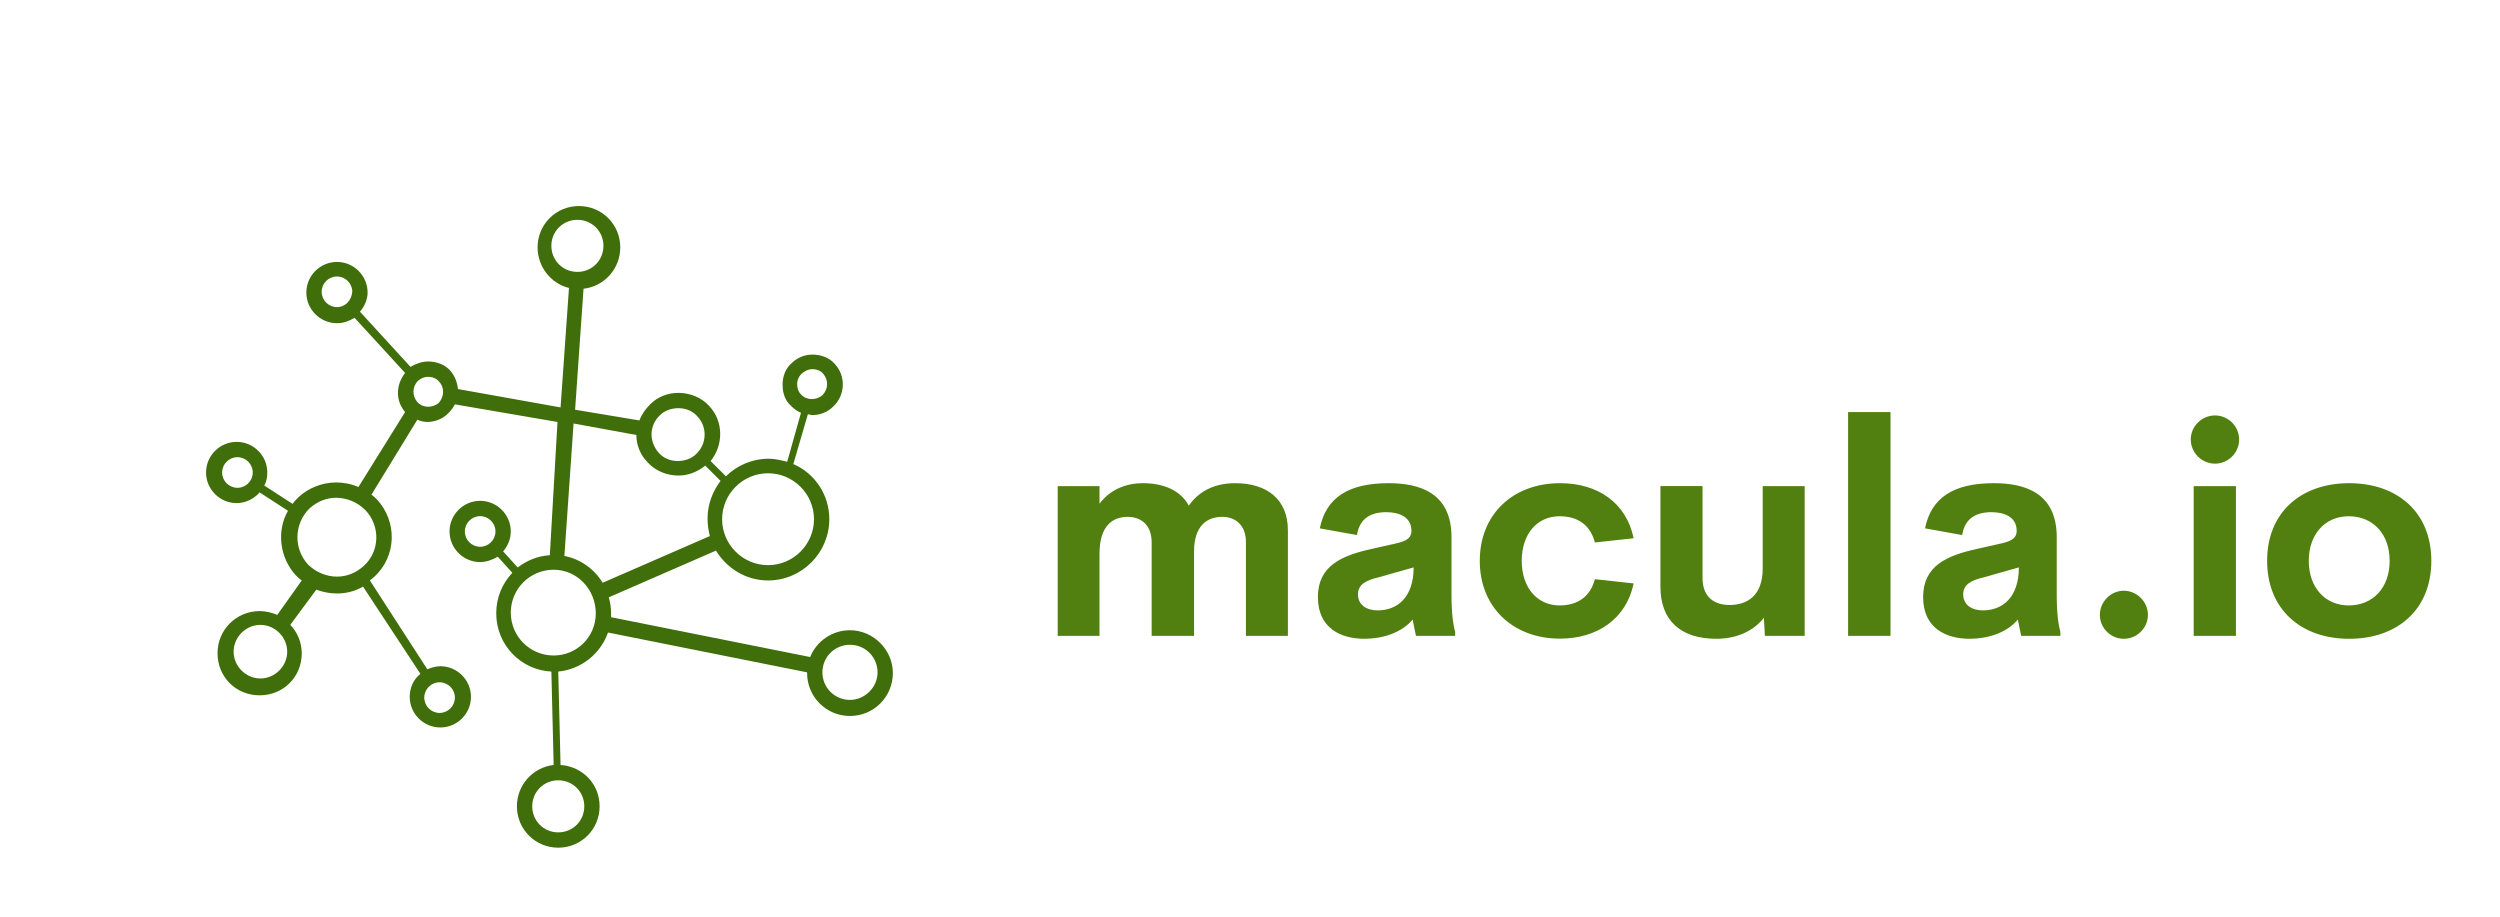
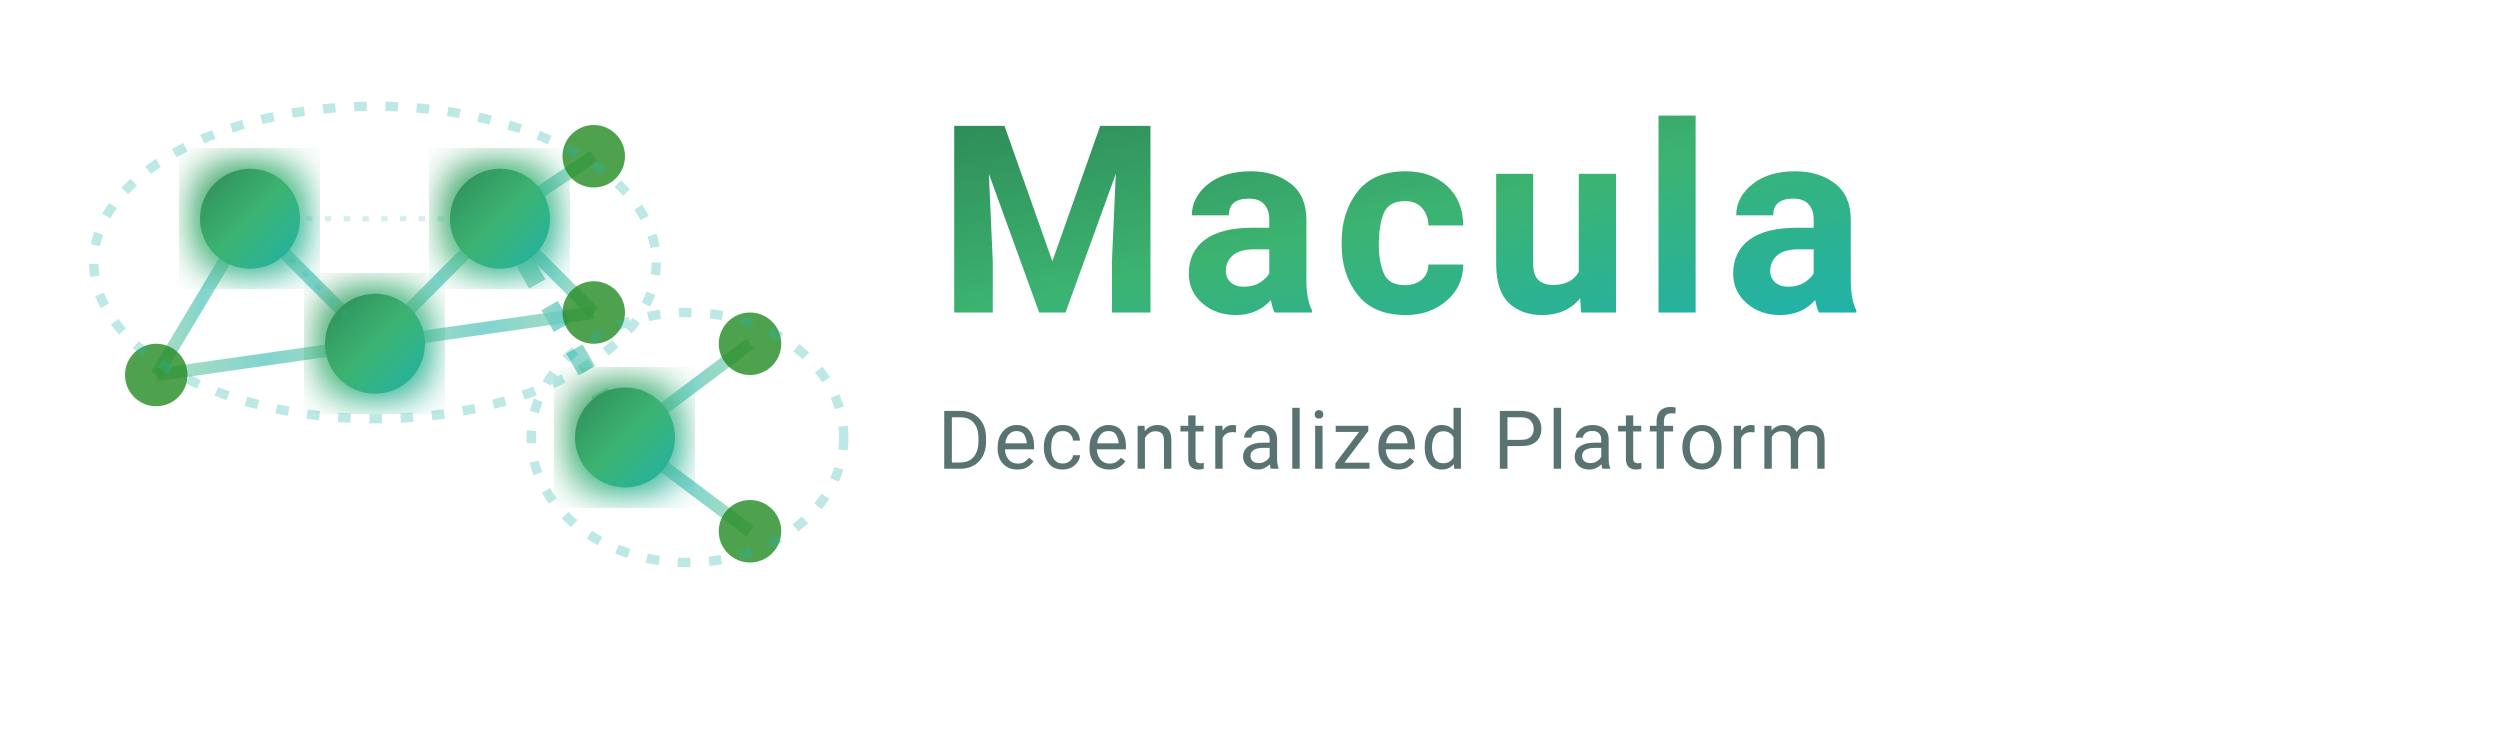
- <svg xmlns="http://www.w3.org/2000/svg" version="1.1" width="3174.419" height="1163.568" viewBox="0 0 3174.419 1163.568">
-   <g transform="scale(8.72093) translate(10, 10)">
-     <defs id="SvgjsDefs1500" />
-     <g id="SvgjsG1501" featureKey="symbolFeature-0" transform="matrix(1.114827,0,0,1.114827,14.31438,10.07804)" fill="#406e0a">
-       <path d="M89.2,64.3c-2.4,0-4.4,1.5-5.2,3.5l-26-5.2c0-0.2,0-0.3,0-0.5c0-0.7-0.1-1.4-0.3-2.1l14-6.1c1.4,2.3,3.9,3.9,6.8,3.9  c4.4,0,8-3.6,8-8c0-3.2-1.9-6-4.7-7.2l1.9-6.5c0.2,0,0.4,0.1,0.6,0.1c1,0,2-0.4,2.7-1.1c1.6-1.5,1.7-4,0.2-5.6  c-0.7-0.8-1.8-1.2-2.9-1.2c-1,0-2,0.4-2.7,1.1c-0.8,0.7-1.2,1.7-1.2,2.8c0,1.1,0.3,2.1,1.1,2.8c0.4,0.4,0.8,0.7,1.3,0.9l-1.8,6.4  c-0.8-0.2-1.6-0.4-2.4-0.4c-2.2,0-4.2,0.9-5.6,2.3l-2-2c1.7-2.1,1.7-5.2-0.2-7.2c-1-1.1-2.5-1.7-4-1.7c-1.4,0-2.7,0.5-3.7,1.5  c-0.6,0.6-1.1,1.3-1.4,2.1l-8.4-1.4l1.1-15.8c2.7-0.3,4.8-2.6,4.8-5.4c0-3-2.4-5.4-5.4-5.4s-5.4,2.4-5.4,5.4c0,2.5,1.7,4.7,4.1,5.3  l-1.1,15.6L38,32.8c-0.1-0.9-0.4-1.7-1-2.4c-0.7-0.8-1.8-1.2-2.9-1.2c-0.8,0-1.6,0.3-2.3,0.7l-6.6-7.2c0.6-0.7,1-1.6,1-2.5  c0-2.2-1.8-4-4-4s-4,1.8-4,4s1.8,4,4,4c0.9,0,1.6-0.3,2.3-0.7l6.6,7.2c-1.2,1.5-1.3,3.6,0,5.1L25,45.6c-0.9-0.4-1.9-0.6-2.9-0.6  c-1.8,0-3.6,0.7-4.9,1.9c-0.3,0.3-0.6,0.6-0.8,0.9l-3.7-2.4c0.3-0.5,0.4-1.1,0.4-1.7c0-2.2-1.8-4-4-4s-4,1.8-4,4s1.8,4,4,4  c1.2,0,2.3-0.6,3-1.4l3.7,2.4c-1.5,2.6-1.1,6.1,1,8.4c0.3,0.3,0.5,0.5,0.8,0.7l-3.2,4.5c-0.7-0.3-1.5-0.5-2.3-0.5  c-3,0-5.5,2.4-5.5,5.5s2.4,5.5,5.5,5.5s5.5-2.4,5.5-5.5c0-1.4-0.6-2.8-1.5-3.7l3.4-4.6c0.8,0.3,1.7,0.5,2.7,0.5  c1.2,0,2.4-0.3,3.4-0.9L33.1,70c-0.9,0.7-1.4,1.8-1.4,3c0,2.2,1.8,4,4,4s4-1.8,4-4s-1.8-4-4-4c-0.6,0-1.2,0.2-1.7,0.4l-7.5-11.6  c0.2-0.2,0.4-0.3,0.6-0.5c2.9-2.7,3-7.2,0.3-10.1c-0.2-0.2-0.4-0.4-0.7-0.6l6-9.8c0.4,0.2,0.9,0.3,1.3,0.3c1,0,2-0.4,2.7-1.1  c0.4-0.4,0.7-0.8,0.9-1.2l13.4,2.3L50,54.5c-1.6,0.1-3,0.7-4.2,1.6L43.9,54c0.6-0.7,1-1.6,1-2.6c0-2.2-1.8-4-4-4s-4,1.8-4,4  s1.8,4,4,4c0.8,0,1.6-0.3,2.3-0.7l1.9,2.1c-1.3,1.4-2.1,3.2-2.1,5.3c0,4.1,3.2,7.4,7.2,7.6l0.3,12.2c-2.7,0.3-4.8,2.6-4.8,5.4  c0,3,2.4,5.4,5.4,5.4s5.4-2.4,5.4-5.4c0-2.9-2.2-5.2-5.1-5.4l-0.3-12.2c3-0.3,5.5-2.3,6.5-5.1l26,5.2c0,0,0,0.1,0,0.1  c0,3.1,2.5,5.6,5.6,5.6s5.6-2.5,5.6-5.6S92.2,64.3,89.2,64.3z M83,30.7c0.4-0.3,0.8-0.5,1.3-0.5c0.5,0,1.1,0.2,1.4,0.6  c0.7,0.8,0.7,2-0.1,2.8c-0.8,0.7-2.1,0.7-2.8-0.1c-0.4-0.4-0.5-0.9-0.5-1.4S82.6,31,83,30.7z M9.2,45.7c-1.1,0-2-0.9-2-2  c0-1.1,0.9-2,2-2s2,0.9,2,2C11.2,44.8,10.3,45.7,9.2,45.7z M12.2,70.6c-1.9,0-3.5-1.6-3.5-3.5s1.6-3.5,3.5-3.5s3.5,1.6,3.5,3.5  S14.1,70.6,12.2,70.6z M37.6,73.1c0,1.1-0.9,2-2,2c-1.1,0-2-0.9-2-2c0-1.1,0.9-2,2-2C36.7,71.1,37.6,72,37.6,73.1z M25.7,55.9  c-1,0.9-2.2,1.4-3.5,1.4c-1.4,0-2.8-0.6-3.8-1.6c-1.9-2.1-1.8-5.3,0.2-7.3c1-0.9,2.2-1.4,3.5-1.4c1.4,0,2.8,0.6,3.8,1.6  C27.9,50.7,27.8,54,25.7,55.9z M22.2,22.1c-1.1,0-2-0.9-2-2c0-1.1,0.9-2,2-2s2,0.9,2,2C24.1,21.2,23.3,22.1,22.2,22.1z M35.5,34.6  c-0.8,0.7-2.1,0.7-2.8-0.1c-0.7-0.8-0.7-2,0.1-2.8c0.4-0.3,0.8-0.5,1.3-0.5c0.5,0,1.1,0.2,1.4,0.6C36.3,32.6,36.2,33.8,35.5,34.6z   M78.5,43.8c3.3,0,6,2.7,6,6s-2.7,6-6,6s-6-2.7-6-6S75.2,43.8,78.5,43.8z M64.4,36.2c0.6-0.6,1.5-0.9,2.4-0.9c1,0,1.9,0.4,2.5,1.1  c1.3,1.4,1.2,3.6-0.2,4.9c-0.6,0.6-1.5,0.9-2.4,0.9c-1,0-1.9-0.4-2.5-1.1C62.9,39.6,63,37.5,64.4,36.2z M61.3,38.8  c0,1.3,0.5,2.6,1.5,3.6c1,1.1,2.5,1.7,4,1.7c1.3,0,2.5-0.5,3.5-1.3l2,2c-1,1.3-1.7,3-1.7,4.9c0,0.8,0.1,1.5,0.3,2.3l-14,6.1  c-1.1-1.8-2.9-3.1-5-3.5l1.2-17.3L61.3,38.8z M50.2,14.1c0-1.9,1.5-3.4,3.4-3.4s3.4,1.5,3.4,3.4s-1.5,3.4-3.4,3.4S50.2,16,50.2,14.1  z M40.9,53.4c-1.1,0-2-0.9-2-2c0-1.1,0.9-2,2-2s2,0.9,2,2C42.9,52.5,42,53.4,40.9,53.4z M54.5,87.3c0,1.9-1.5,3.4-3.4,3.4  s-3.4-1.5-3.4-3.4s1.5-3.4,3.4-3.4S54.5,85.4,54.5,87.3z M50.5,67.6c-3.1,0-5.6-2.5-5.6-5.6s2.5-5.6,5.6-5.6S56,59,56,62.1  S53.5,67.6,50.5,67.6z M89.2,73.4c-2,0-3.6-1.6-3.6-3.6s1.6-3.6,3.6-3.6s3.6,1.6,3.6,3.6S91.1,73.4,89.2,73.4z" />
+ <svg xmlns="http://www.w3.org/2000/svg" viewBox="0 0 400 120" width="400" height="120">
+   <defs>
+     <linearGradient id="meshGradient" x1="0%" y1="0%" x2="100%" y2="100%">
+       <stop offset="0%" style="stop-color:#2E8B57;stop-opacity:1" />
+       <stop offset="50%" style="stop-color:#3CB371;stop-opacity:1" />
+       <stop offset="100%" style="stop-color:#20B2AA;stop-opacity:1" />
+     </linearGradient>
+     <linearGradient id="connectionGradient" x1="0%" y1="0%" x2="100%" y2="0%">
+       <stop offset="0%" style="stop-color:#3CB371;stop-opacity:0.6" />
+       <stop offset="50%" style="stop-color:#20B2AA;stop-opacity:0.8" />
+       <stop offset="100%" style="stop-color:#3CB371;stop-opacity:0.6" />
+     </linearGradient>
+     <filter id="glow" x="-20%" y="-20%" width="140%" height="140%">
+       <feMorphology operator="dilate" radius="2" />
+       <feGaussianBlur stdDeviation="3" result="coloredBlur" />
+       <feMerge>
+         <feMergeNode in="coloredBlur" />
+         <feMergeNode in="SourceGraphic" />
+       </feMerge>
+     </filter>
+   </defs>
+   <rect width="400" height="120" fill="none" />
+   <g id="mesh-network" transform="translate(10, 10)">
+     <g id="connections" stroke="url(#connectionGradient)" stroke-width="2" fill="none" opacity="0.7">
+       <line x1="30" y1="25" x2="50" y2="45" />
+       <line x1="30" y1="25" x2="70" y2="25" />
+       <line x1="50" y1="45" x2="70" y2="25" />
+       <line x1="15" y1="50" x2="30" y2="25" />
+       <line x1="15" y1="50" x2="50" y2="45" />
+       <line x1="85" y1="15" x2="70" y2="25" />
+       <line x1="85" y1="40" x2="70" y2="25" />
+       <line x1="85" y1="40" x2="50" y2="45" />
+       <line x1="70" y1="25" x2="90" y2="60" stroke-dasharray="4,4" stroke-width="3" opacity="1" />
+       <line x1="90" y1="60" x2="110" y2="75" />
+       <line x1="90" y1="60" x2="110" y2="45" />
+       <line x1="110" y1="75" x2="110" y2="45" />
    </g>
-     <g id="SvgjsG1502" featureKey="nameFeature-0" transform="matrix(1.08612,0,0,1.08612,140.8396,39.1388)" fill="#518011">
-       <path d="M26.699 19.531 c4.297 0 7.07 2.188 7.07 6.309 l0 14.16 l-5.625 0 l0 -12.559 c0 -2.363 -1.484 -3.398 -3.164 -3.398 c-2.012 0 -3.789 1.152 -3.789 4.629 l0 11.328 l-5.684 0 l0 -12.5 c0 -2.402 -1.445 -3.457 -3.223 -3.457 c-1.953 0 -3.769 1.152 -3.769 4.922 l0 11.035 l-5.606 0 l0 -20.078 l5.606 0 l0 2.363 c1.328 -1.777 3.359 -2.754 5.82 -2.754 c2.91 0 5.098 1.055 6.152 3.008 c1.406 -2.012 3.555 -3.008 6.211 -3.008 z M55.703 34.551 c0 2.461 0.234 4.023 0.488 4.902 l0 0.547 l-5.254 0 l-0.449 -2.188 c-1.504 1.816 -4.102 2.578 -6.445 2.578 c-3.164 0 -6.25 -1.406 -6.25 -5.586 c0 -4.16 3.106 -5.566 7.305 -6.484 l3.301 -0.742 c1.426 -0.332 1.934 -0.82 1.934 -1.641 c0 -1.973 -1.797 -2.519 -3.379 -2.519 c-2.031 0 -3.574 0.801 -3.926 3.066 l-4.981 -0.898 c0.84 -4.16 3.887 -6.055 9.219 -6.055 c4.023 0 8.438 1.191 8.438 7.246 l0 7.773 z M45.801 36.582 c2.676 0 4.824 -1.777 4.824 -5.762 l-4.766 1.348 c-1.562 0.371 -2.695 0.918 -2.695 2.266 c0 1.445 1.191 2.148 2.637 2.148 z M70.254 40.371 c-6.309 0 -10.762 -4.199 -10.762 -10.43 c0 -6.25 4.453 -10.41 10.762 -10.41 c5.078 0 8.887 2.637 9.863 7.383 l-5.195 0.566 c-0.625 -2.402 -2.363 -3.516 -4.727 -3.516 c-3.027 0 -5.078 2.383 -5.078 5.977 c0 3.574 2.051 5.977 5.078 5.977 c2.363 0 4.102 -1.133 4.727 -3.516 l5.195 0.566 c-0.977 4.746 -4.883 7.402 -9.863 7.402 z M97.422 19.922 l5.625 0 l0 20.078 l-5.332 0 l-0.137 -2.422 c-1.406 1.777 -3.633 2.812 -6.387 2.812 c-4.824 0 -7.481 -2.519 -7.481 -6.953 l0 -13.516 l5.644 0 l0 12.305 c0 2.656 1.66 3.633 3.613 3.633 c2.324 0 4.434 -1.172 4.453 -4.863 l0 -11.074 z M108.867 40 l0 -30 l5.684 0 l0 30 l-5.684 0 z M136.836 34.551 c0 2.461 0.234 4.023 0.488 4.902 l0 0.547 l-5.254 0 l-0.449 -2.188 c-1.504 1.816 -4.102 2.578 -6.445 2.578 c-3.164 0 -6.25 -1.406 -6.25 -5.586 c0 -4.16 3.106 -5.566 7.305 -6.484 l3.301 -0.742 c1.426 -0.332 1.934 -0.82 1.934 -1.641 c0 -1.973 -1.797 -2.519 -3.379 -2.519 c-2.031 0 -3.574 0.801 -3.926 3.066 l-4.981 -0.898 c0.84 -4.16 3.887 -6.055 9.219 -6.055 c4.023 0 8.438 1.191 8.438 7.246 l0 7.773 z M126.934 36.582 c2.676 0 4.824 -1.777 4.824 -5.762 l-4.766 1.348 c-1.562 0.371 -2.695 0.918 -2.695 2.266 c0 1.445 1.191 2.148 2.637 2.148 z M145.82 40.391 c-1.738 0 -3.203 -1.445 -3.203 -3.203 s1.465 -3.242 3.203 -3.242 c1.777 0 3.242 1.484 3.242 3.242 s-1.465 3.203 -3.242 3.203 z M158.066 16.914 c-1.777 0 -3.262 -1.445 -3.262 -3.242 c0 -1.777 1.484 -3.223 3.262 -3.223 c1.738 0 3.223 1.445 3.223 3.223 c0 1.797 -1.484 3.242 -3.223 3.242 z M155.195 40 l0 -20.078 l5.664 0 l0 20.078 l-5.664 0 z M176.036 40.391 c-6.387 0 -10.996 -3.887 -10.996 -10.449 c0 -6.523 4.57 -10.41 10.996 -10.41 c6.465 0 11.016 3.887 11.016 10.41 c0 6.562 -4.57 10.449 -11.016 10.449 z M175.977 35.918 c3.262 0 5.488 -2.383 5.488 -5.977 s-2.227 -5.977 -5.488 -5.977 c-3.144 0 -5.352 2.383 -5.352 5.977 s2.207 5.977 5.352 5.977 z" />
+     <g id="hub-clusters" fill="url(#meshGradient)">
+       <circle cx="30" cy="25" r="8" filter="url(#glow)" />
+       <circle cx="50" cy="45" r="8" filter="url(#glow)" />
+       <circle cx="70" cy="25" r="8" filter="url(#glow)" />
+       <circle cx="90" cy="60" r="8" filter="url(#glow)" />
+     </g>
+     <g id="edge-clusters" fill="#228B22" opacity="0.8">
+       <circle cx="15" cy="50" r="5" />
+       <circle cx="85" cy="15" r="5" />
+       <circle cx="85" cy="40" r="5" />
+       <circle cx="110" cy="45" r="5" />
+       <circle cx="110" cy="75" r="5" />
+     </g>
+     <g id="ring-boundaries" stroke="#20B2AA" stroke-width="1.5" fill="none" opacity="0.3" stroke-dasharray="2,3">
+       <ellipse cx="50" cy="32" rx="45" ry="25" />
+       <ellipse cx="100" cy="60" rx="25" ry="20" />
+     </g>
+   </g>
+   <g id="text">
+     <text x="150" y="50" font-size="42" fill="url(#meshGradient)" letter-spacing="2px" font-family="system-ui, -apple-system, 'Segoe UI', Roboto, 'Helvetica Neue', Arial, sans-serif" font-weight="700">Macula</text>
+     <text x="150" y="75" font-size="13" fill="#2F4F4F" opacity="0.8" font-family="system-ui, -apple-system, 'Segoe UI', Roboto, sans-serif" font-weight="400" letter-spacing="0.5px">Decentralized Platform</text>
+   </g>
+   <g id="mesh-animations" opacity="0.7" transform="translate(10, 10)">
+     <g>
+       <circle r="2" fill="#3CB371" opacity="0">
+         <animateMotion dur="2.5s" repeatCount="indefinite" path="M 15,50 L 30,25">
+           <animate attributeName="begin" values="0s" dur="2.5s" repeatCount="indefinite" />
+         </animateMotion>
+         <animate attributeName="opacity" values="0;1;0.8;0" dur="2.5s" repeatCount="indefinite" />
+       </circle>
+       <circle r="2.5" fill="#20B2AA" opacity="0">
+         <animateMotion dur="1.8s" repeatCount="indefinite" path="M 30,25 L 50,45">
+           <animate attributeName="begin" values="0.5s" dur="1.8s" repeatCount="indefinite" />
+         </animateMotion>
+         <animate attributeName="opacity" values="0;1;0.9;0" dur="1.8s" repeatCount="indefinite" begin="0.5s" />
+       </circle>
+       <circle r="2" fill="#2E8B57" opacity="0">
+         <animateMotion dur="2.2s" repeatCount="indefinite" path="M 30,25 L 70,25">
+           <animate attributeName="begin" values="1s" dur="2.2s" repeatCount="indefinite" />
+         </animateMotion>
+         <animate attributeName="opacity" values="0;1;0.8;0" dur="2.2s" repeatCount="indefinite" begin="1s" />
+       </circle>
+       <circle r="3" fill="#FF6B35" opacity="0">
+         <animateMotion dur="3s" repeatCount="indefinite" path="M 70,25 L 90,60">
+           <animate attributeName="begin" values="1.5s" dur="3s" repeatCount="indefinite" />
+         </animateMotion>
+         <animate attributeName="opacity" values="0;1;0.9;0.3;0" dur="3s" repeatCount="indefinite" begin="1.5s" />
+       </circle>
+       <circle r="1.5" fill="#32CD32" opacity="0">
+         <animateMotion dur="2s" repeatCount="indefinite" path="M 70,25 L 85,15">
+           <animate attributeName="begin" values="2s" dur="2s" repeatCount="indefinite" />
+         </animateMotion>
+         <animate attributeName="opacity" values="0;0.9;0.7;0" dur="2s" repeatCount="indefinite" begin="2s" />
+       </circle>
+     </g>
+     <g stroke="#20B2AA" stroke-width="0.8" fill="none" opacity="0.3">
+       <line x1="30" y1="25" x2="50" y2="45" stroke-dasharray="1,2">
+         <animate attributeName="stroke-dashoffset" values="0;3;0" dur="4s" repeatCount="indefinite" />
+       </line>
+       <line x1="30" y1="25" x2="70" y2="25" stroke-dasharray="1,2">
+         <animate attributeName="stroke-dashoffset" values="0;3;0" dur="3.5s" repeatCount="indefinite" begin="0.5s" />
+       </line>
    </g>
  </g>
</svg>
